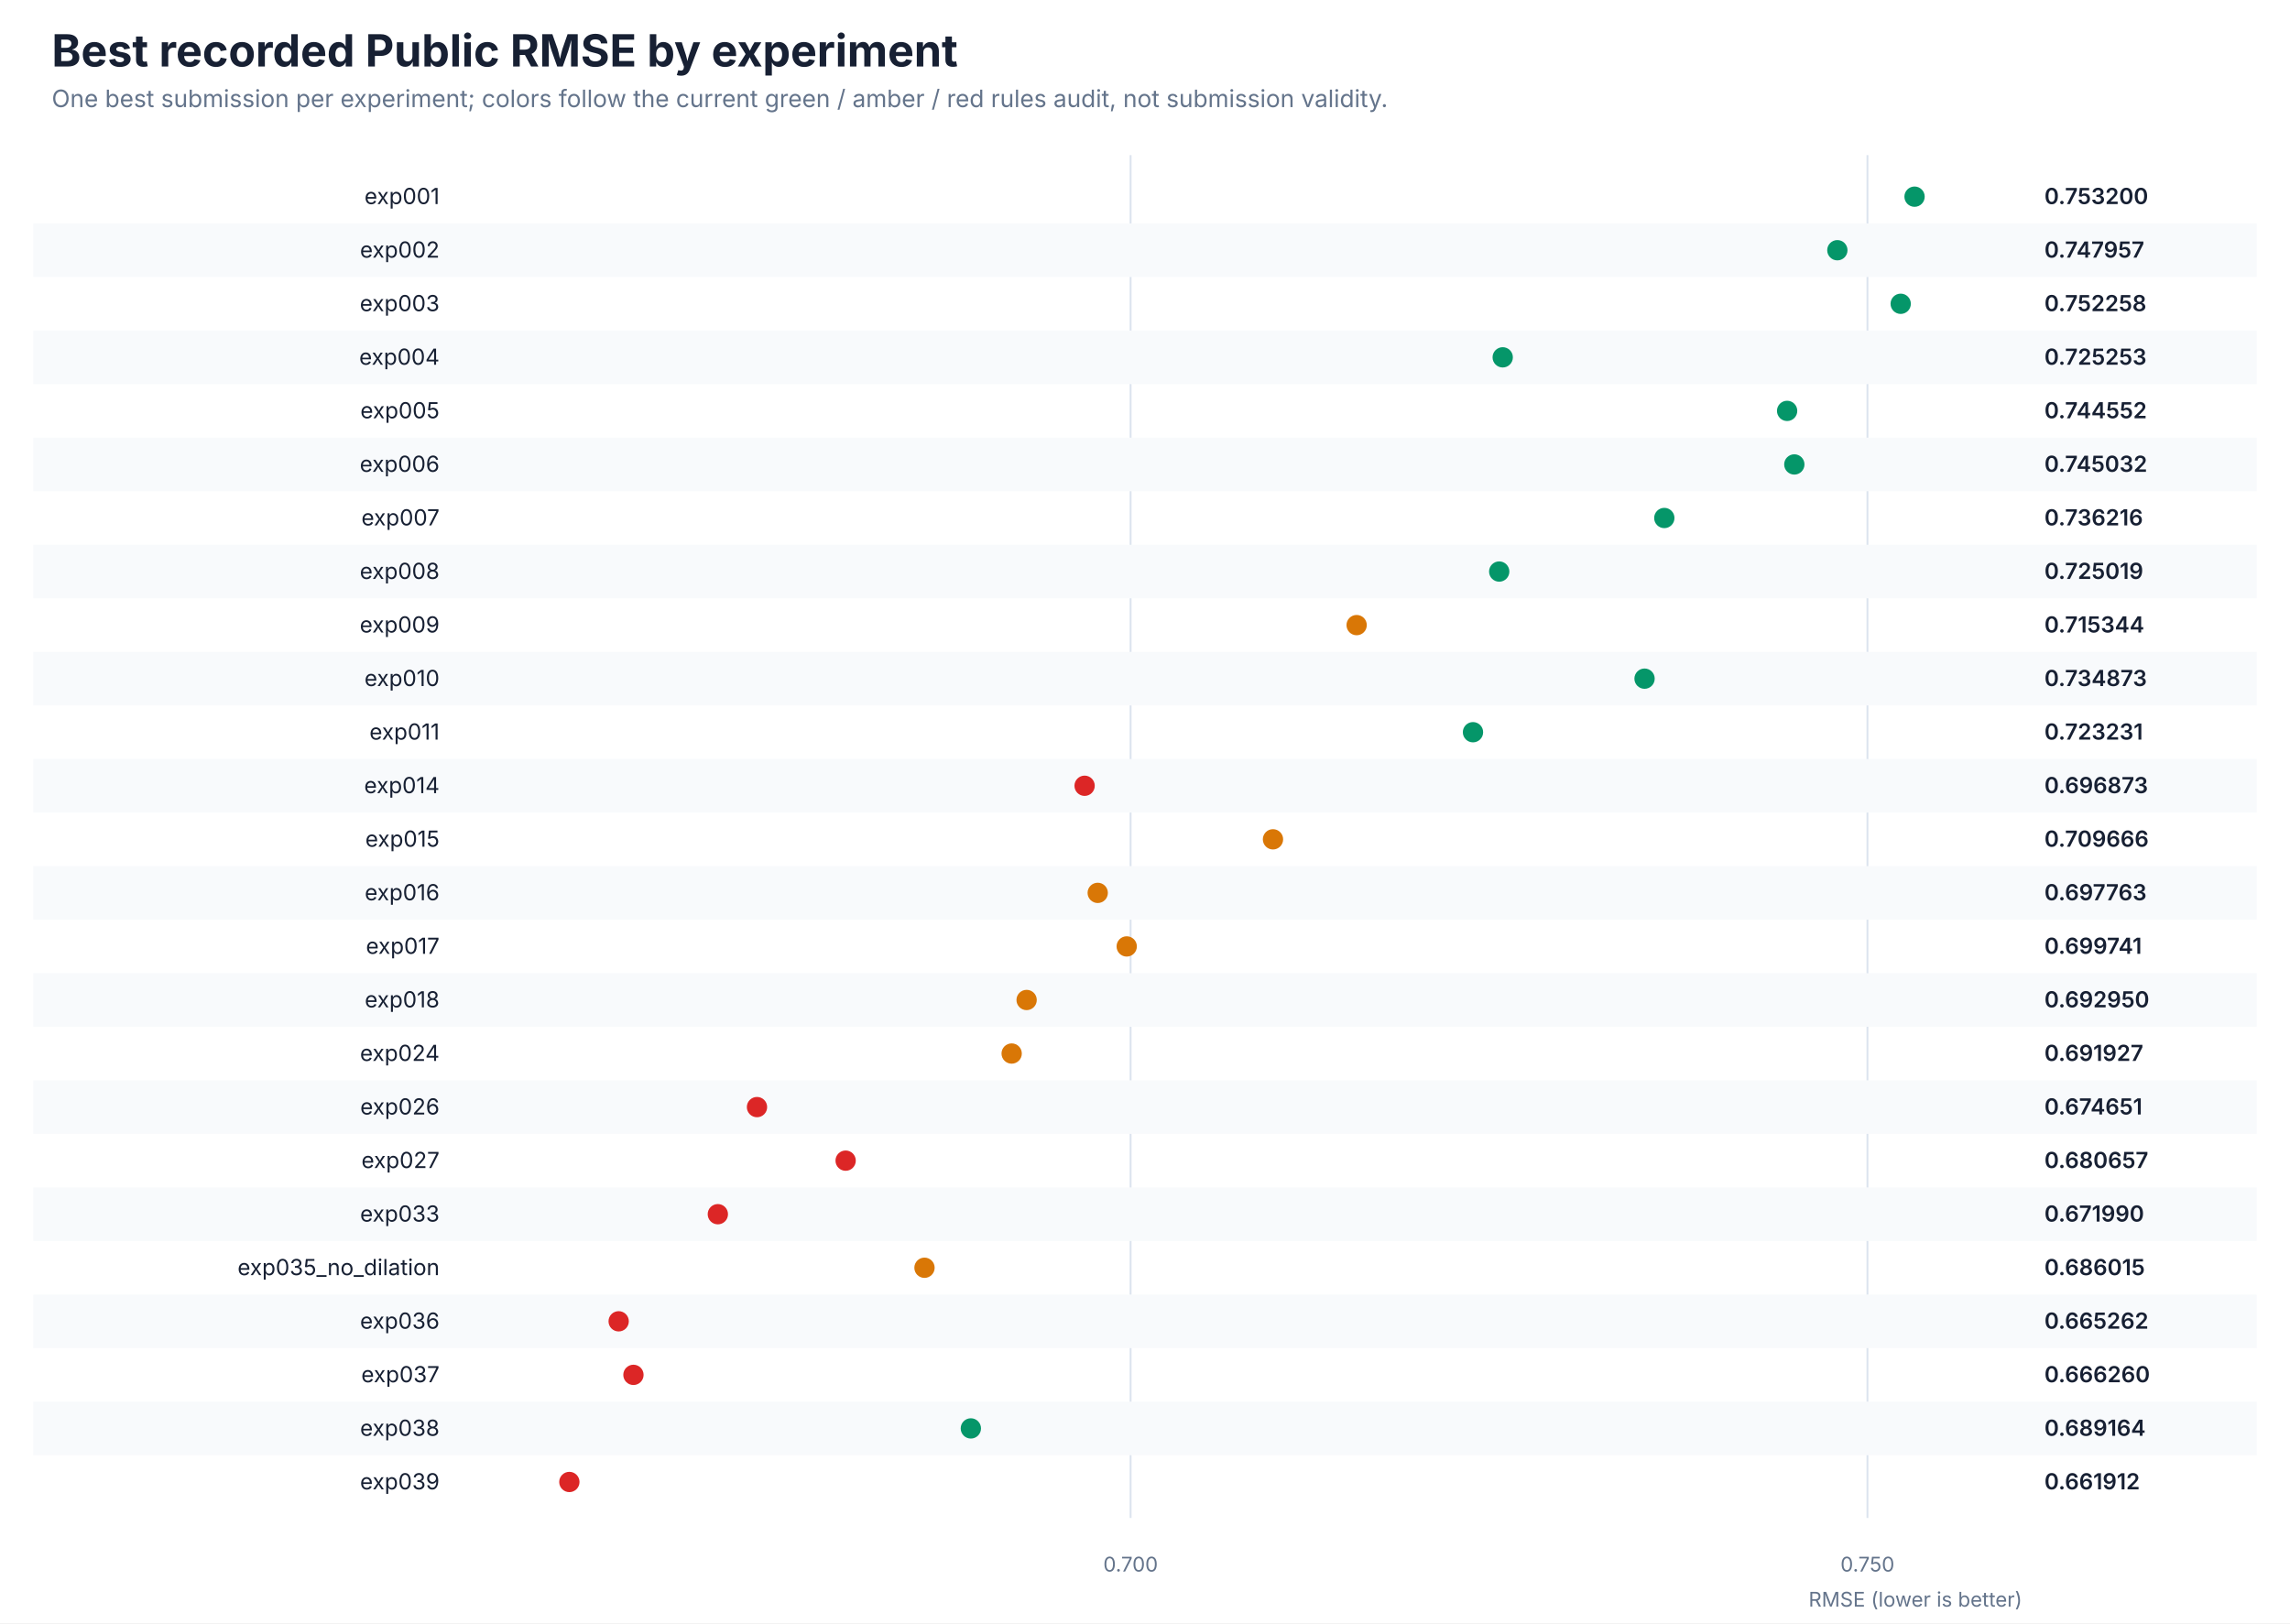
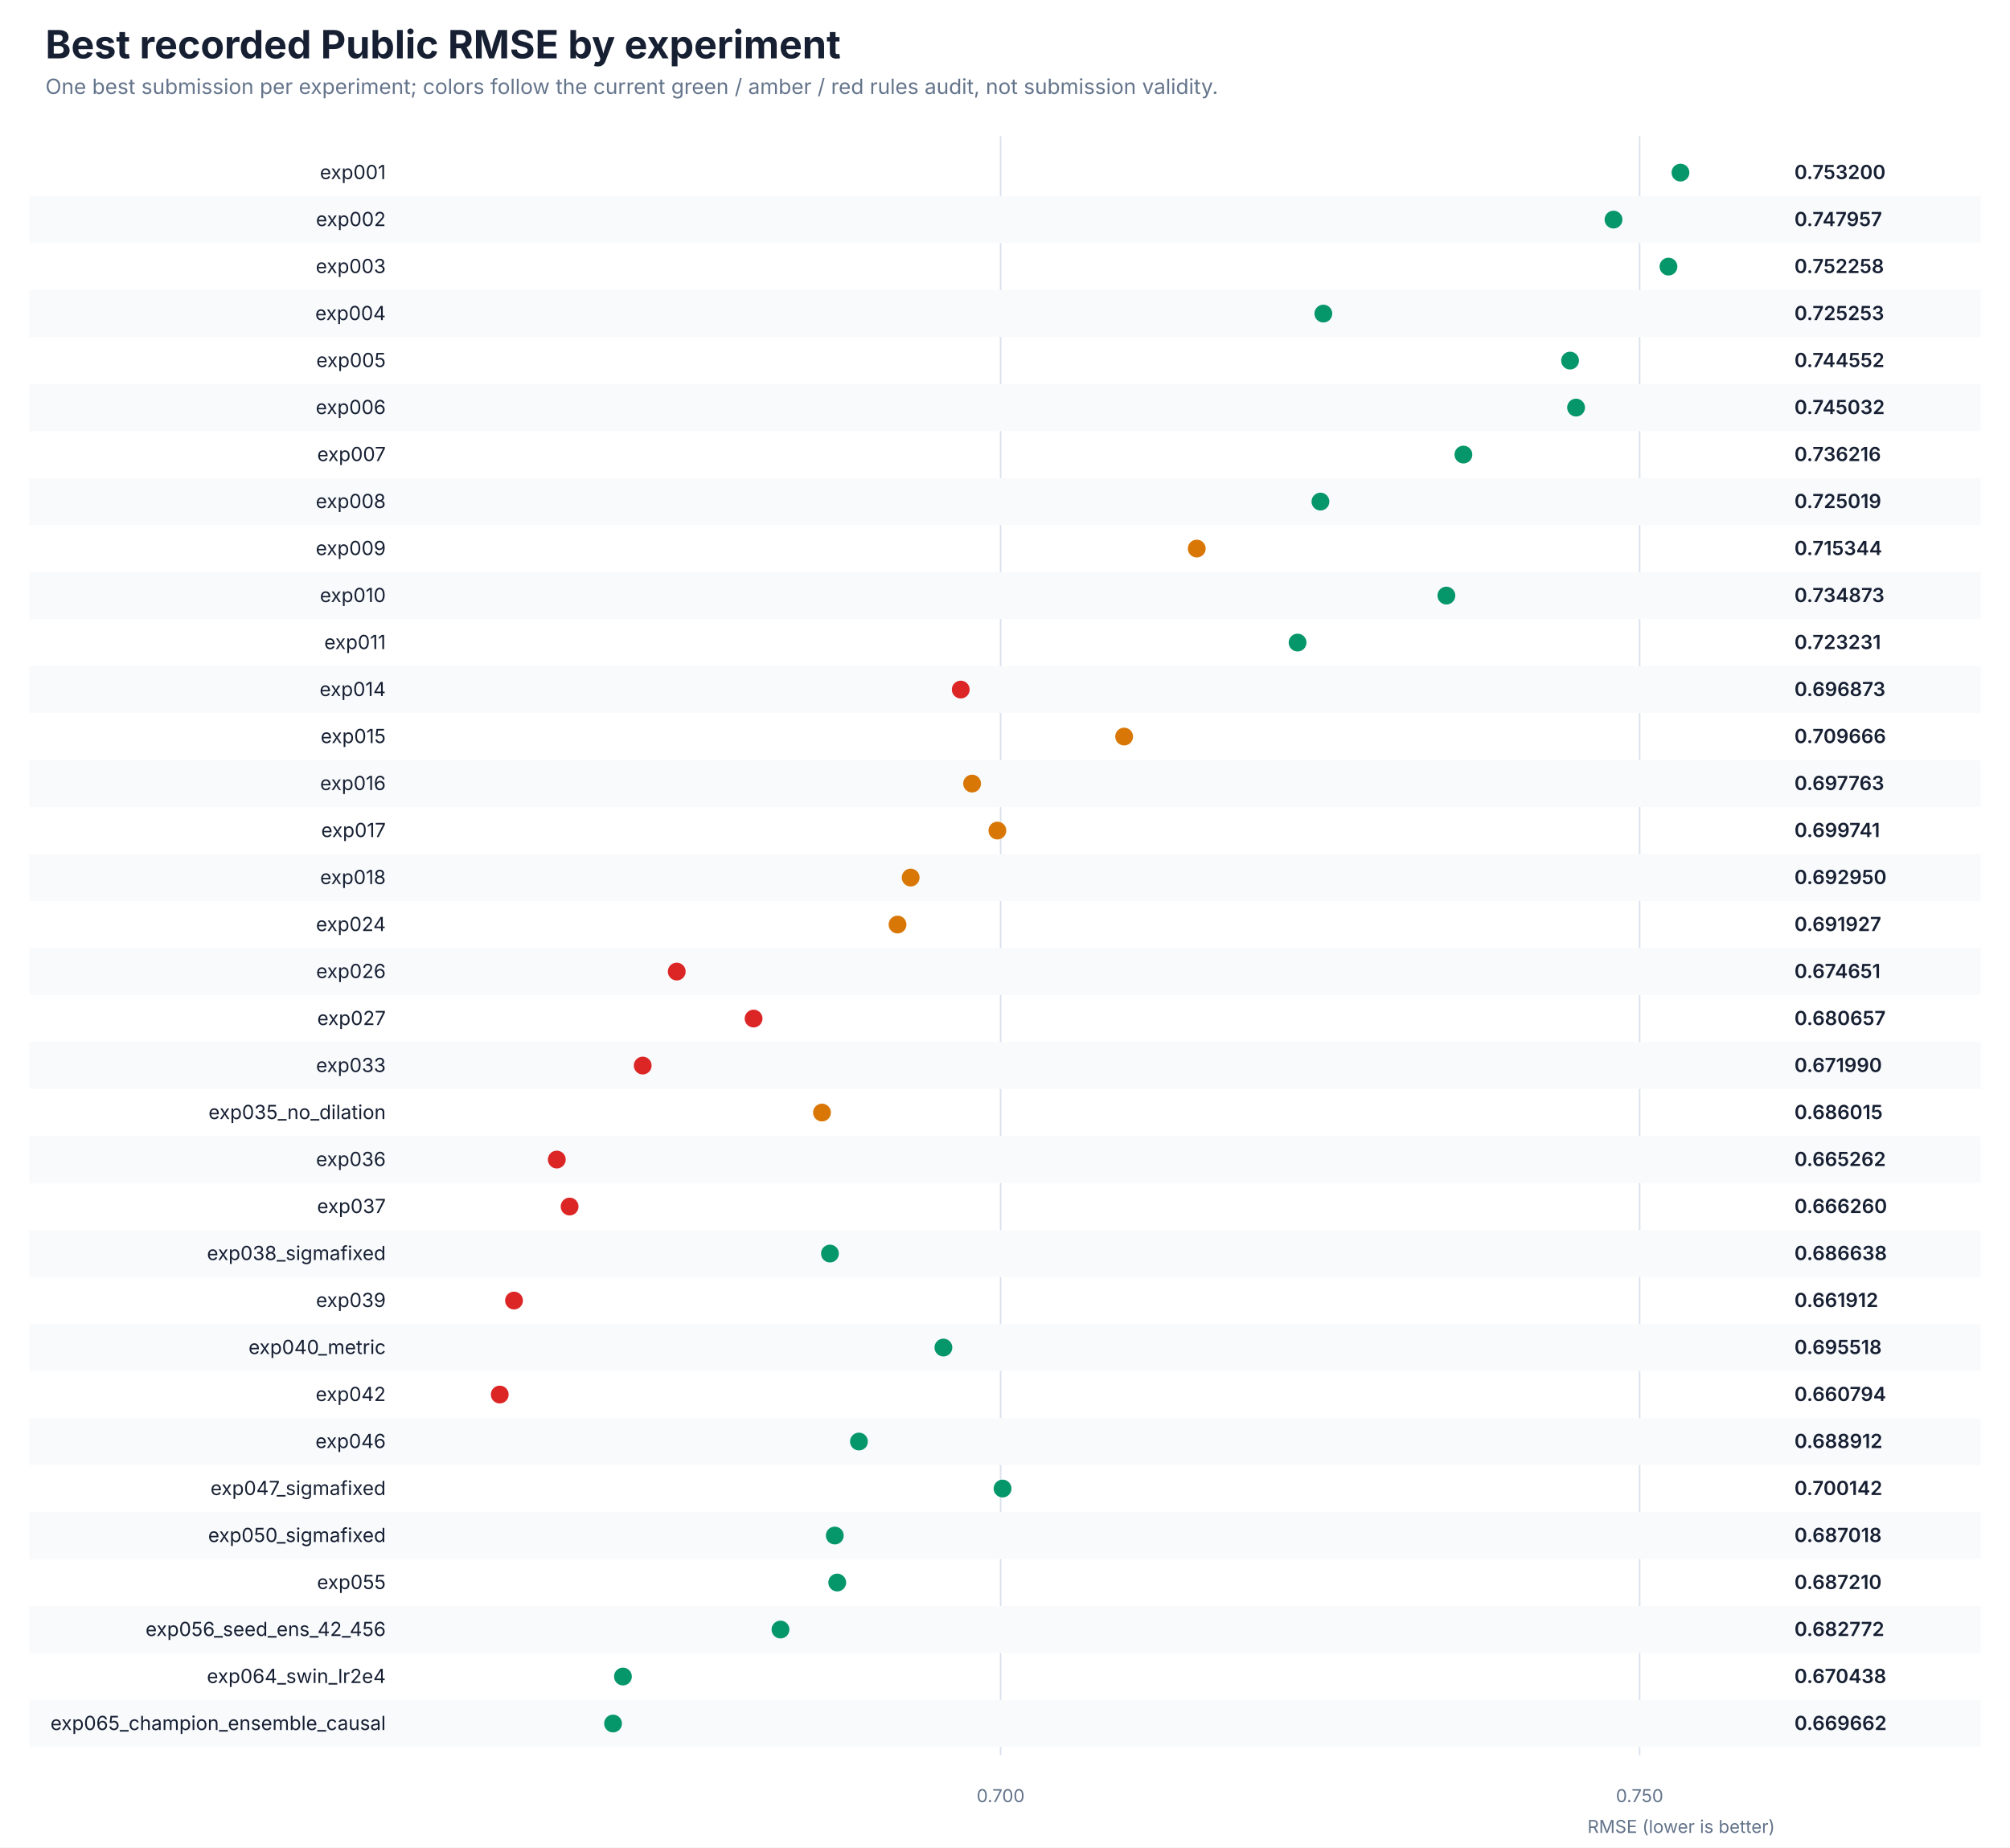
- <svg xmlns="http://www.w3.org/2000/svg" width="1240" height="879" viewBox="0 0 1240 879">
+ <svg xmlns="http://www.w3.org/2000/svg" width="1240" height="1140" viewBox="0 0 1240 1140">
  <style>
text { font-family: Inter, DejaVu Sans, Arial, sans-serif; fill: #172033; }
.title { font-size: 24px; font-weight: 700; }
.subtitle { font-size: 13px; fill: #64748b; }
.label { font-size: 12px; }
.small { font-size: 11px; fill: #64748b; }
.value { font-size: 12px; font-weight: 600; }
</style>
-   <rect width="1240" height="879" fill="#ffffff" />
+   <rect width="1240" height="1140" fill="#ffffff" />
  <text x="28" y="36" class="title">Best recorded Public RMSE by experiment</text>
  <text x="28" y="58" class="subtitle">One best submission per experiment; colors follow the current green / amber / red rules audit, not submission validity.</text>
-   <line x1="612.2" y1="84" x2="612.2" y2="822" stroke="#dbe3ee" />
-   <text x="612.2" y="851" text-anchor="middle" class="small">0.700</text>
-   <line x1="1011.2" y1="84" x2="1011.2" y2="822" stroke="#dbe3ee" />
-   <text x="1011.2" y="851" text-anchor="middle" class="small">0.750</text>
-   <line x1="1410.2" y1="84" x2="1410.2" y2="822" stroke="#dbe3ee" />
-   <text x="1410.2" y="851" text-anchor="middle" class="small">0.800</text>
-   <text x="1095" y="870" text-anchor="end" class="small">RMSE (lower is better)</text>
+   <line x1="617.3" y1="84" x2="617.3" y2="1083" stroke="#dbe3ee" />
+   <text x="617.3" y="1112" text-anchor="middle" class="small">0.700</text>
+   <line x1="1011.5" y1="84" x2="1011.5" y2="1083" stroke="#dbe3ee" />
+   <text x="1011.5" y="1112" text-anchor="middle" class="small">0.750</text>
+   <line x1="1405.7" y1="84" x2="1405.7" y2="1083" stroke="#dbe3ee" />
+   <text x="1405.7" y="1112" text-anchor="middle" class="small">0.800</text>
+   <text x="1095" y="1131" text-anchor="end" class="small">RMSE (lower is better)</text>
  <text x="238" y="110.5" text-anchor="end" class="label">exp001</text>
  <circle cx="1036.7" cy="106.5" r="5.5" fill="#059669" />
  <text x="1107" y="110.5" class="value">0.753200</text>
  <rect x="18" y="121.0" width="1204" height="29" fill="#f8fafc" />
  <text x="238" y="139.5" text-anchor="end" class="label">exp002</text>
-   <circle cx="994.9" cy="135.5" r="5.5" fill="#059669" />
+   <circle cx="995.4" cy="135.5" r="5.5" fill="#059669" />
  <text x="1107" y="139.5" class="value">0.747957</text>
  <text x="238" y="168.5" text-anchor="end" class="label">exp003</text>
-   <circle cx="1029.2" cy="164.5" r="5.5" fill="#059669" />
+   <circle cx="1029.3" cy="164.5" r="5.5" fill="#059669" />
  <text x="1107" y="168.5" class="value">0.752258</text>
  <rect x="18" y="179.0" width="1204" height="29" fill="#f8fafc" />
  <text x="238" y="197.5" text-anchor="end" class="label">exp004</text>
-   <circle cx="813.7" cy="193.5" r="5.5" fill="#059669" />
+   <circle cx="816.4" cy="193.5" r="5.5" fill="#059669" />
  <text x="1107" y="197.5" class="value">0.725253</text>
  <text x="238" y="226.5" text-anchor="end" class="label">exp005</text>
-   <circle cx="967.7" cy="222.5" r="5.5" fill="#059669" />
+   <circle cx="968.6" cy="222.5" r="5.5" fill="#059669" />
  <text x="1107" y="226.5" class="value">0.744552</text>
  <rect x="18" y="237.0" width="1204" height="29" fill="#f8fafc" />
  <text x="238" y="255.5" text-anchor="end" class="label">exp006</text>
-   <circle cx="971.6" cy="251.5" r="5.5" fill="#059669" />
+   <circle cx="972.3" cy="251.5" r="5.5" fill="#059669" />
  <text x="1107" y="255.5" class="value">0.745032</text>
  <text x="238" y="284.5" text-anchor="end" class="label">exp007</text>
-   <circle cx="901.2" cy="280.5" r="5.5" fill="#059669" />
+   <circle cx="902.8" cy="280.5" r="5.5" fill="#059669" />
  <text x="1107" y="284.5" class="value">0.736216</text>
  <rect x="18" y="295.0" width="1204" height="29" fill="#f8fafc" />
  <text x="238" y="313.5" text-anchor="end" class="label">exp008</text>
-   <circle cx="811.8" cy="309.5" r="5.5" fill="#059669" />
+   <circle cx="814.6" cy="309.5" r="5.5" fill="#059669" />
  <text x="1107" y="313.5" class="value">0.725019</text>
  <text x="238" y="342.5" text-anchor="end" class="label">exp009</text>
-   <circle cx="734.6" cy="338.5" r="5.5" fill="#d97706" />
+   <circle cx="738.3" cy="338.5" r="5.5" fill="#d97706" />
  <text x="1107" y="342.5" class="value">0.715344</text>
  <rect x="18" y="353.0" width="1204" height="29" fill="#f8fafc" />
  <text x="238" y="371.5" text-anchor="end" class="label">exp010</text>
-   <circle cx="890.5" cy="367.5" r="5.5" fill="#059669" />
+   <circle cx="892.3" cy="367.5" r="5.5" fill="#059669" />
  <text x="1107" y="371.5" class="value">0.734873</text>
  <text x="238" y="400.5" text-anchor="end" class="label">exp011</text>
-   <circle cx="797.6" cy="396.5" r="5.5" fill="#059669" />
+   <circle cx="800.5" cy="396.5" r="5.5" fill="#059669" />
  <text x="1107" y="400.5" class="value">0.723231</text>
  <rect x="18" y="411.0" width="1204" height="29" fill="#f8fafc" />
  <text x="238" y="429.5" text-anchor="end" class="label">exp014</text>
-   <circle cx="587.3" cy="425.5" r="5.5" fill="#dc2626" />
+   <circle cx="592.7" cy="425.5" r="5.5" fill="#dc2626" />
  <text x="1107" y="429.5" class="value">0.696873</text>
  <text x="238" y="458.5" text-anchor="end" class="label">exp015</text>
-   <circle cx="689.3" cy="454.5" r="5.5" fill="#d97706" />
+   <circle cx="693.5" cy="454.5" r="5.5" fill="#d97706" />
  <text x="1107" y="458.5" class="value">0.709666</text>
  <rect x="18" y="469.0" width="1204" height="29" fill="#f8fafc" />
  <text x="238" y="487.5" text-anchor="end" class="label">exp016</text>
-   <circle cx="594.4" cy="483.5" r="5.5" fill="#d97706" />
+   <circle cx="599.7" cy="483.5" r="5.5" fill="#d97706" />
  <text x="1107" y="487.5" class="value">0.697763</text>
  <text x="238" y="516.5" text-anchor="end" class="label">exp017</text>
-   <circle cx="610.1" cy="512.5" r="5.5" fill="#d97706" />
+   <circle cx="615.3" cy="512.5" r="5.5" fill="#d97706" />
  <text x="1107" y="516.5" class="value">0.699741</text>
  <rect x="18" y="527.0" width="1204" height="29" fill="#f8fafc" />
  <text x="238" y="545.5" text-anchor="end" class="label">exp018</text>
-   <circle cx="555.9" cy="541.5" r="5.5" fill="#d97706" />
+   <circle cx="561.8" cy="541.5" r="5.5" fill="#d97706" />
  <text x="1107" y="545.5" class="value">0.692950</text>
  <text x="238" y="574.5" text-anchor="end" class="label">exp024</text>
-   <circle cx="547.8" cy="570.5" r="5.5" fill="#d97706" />
+   <circle cx="553.7" cy="570.5" r="5.5" fill="#d97706" />
  <text x="1107" y="574.5" class="value">0.691927</text>
  <rect x="18" y="585.0" width="1204" height="29" fill="#f8fafc" />
  <text x="238" y="603.5" text-anchor="end" class="label">exp026</text>
-   <circle cx="409.9" cy="599.5" r="5.5" fill="#dc2626" />
+   <circle cx="417.5" cy="599.5" r="5.5" fill="#dc2626" />
  <text x="1107" y="603.5" class="value">0.674651</text>
  <text x="238" y="632.5" text-anchor="end" class="label">exp027</text>
-   <circle cx="457.9" cy="628.5" r="5.5" fill="#dc2626" />
+   <circle cx="464.9" cy="628.5" r="5.5" fill="#dc2626" />
  <text x="1107" y="632.5" class="value">0.680657</text>
  <rect x="18" y="643.0" width="1204" height="29" fill="#f8fafc" />
  <text x="238" y="661.5" text-anchor="end" class="label">exp033</text>
-   <circle cx="388.7" cy="657.5" r="5.5" fill="#dc2626" />
+   <circle cx="396.5" cy="657.5" r="5.5" fill="#dc2626" />
  <text x="1107" y="661.5" class="value">0.671990</text>
  <text x="238" y="690.5" text-anchor="end" class="label">exp035_no_dilation</text>
-   <circle cx="500.6" cy="686.5" r="5.5" fill="#d97706" />
+   <circle cx="507.1" cy="686.5" r="5.5" fill="#d97706" />
  <text x="1107" y="690.5" class="value">0.686015</text>
  <rect x="18" y="701.0" width="1204" height="29" fill="#f8fafc" />
  <text x="238" y="719.5" text-anchor="end" class="label">exp036</text>
-   <circle cx="335.0" cy="715.5" r="5.5" fill="#dc2626" />
+   <circle cx="343.5" cy="715.5" r="5.5" fill="#dc2626" />
  <text x="1107" y="719.5" class="value">0.665262</text>
  <text x="238" y="748.5" text-anchor="end" class="label">exp037</text>
-   <circle cx="343.0" cy="744.5" r="5.5" fill="#dc2626" />
+   <circle cx="351.4" cy="744.5" r="5.5" fill="#dc2626" />
  <text x="1107" y="748.5" class="value">0.666260</text>
  <rect x="18" y="759.0" width="1204" height="29" fill="#f8fafc" />
-   <text x="238" y="777.5" text-anchor="end" class="label">exp038</text>
-   <circle cx="525.7" cy="773.5" r="5.5" fill="#059669" />
-   <text x="1107" y="777.5" class="value">0.689164</text>
+   <text x="238" y="777.5" text-anchor="end" class="label">exp038_sigmafixed</text>
+   <circle cx="512.0" cy="773.5" r="5.5" fill="#059669" />
+   <text x="1107" y="777.5" class="value">0.686638</text>
  <text x="238" y="806.5" text-anchor="end" class="label">exp039</text>
-   <circle cx="308.3" cy="802.5" r="5.5" fill="#dc2626" />
+   <circle cx="317.1" cy="802.5" r="5.5" fill="#dc2626" />
  <text x="1107" y="806.5" class="value">0.661912</text>
+   <rect x="18" y="817.0" width="1204" height="29" fill="#f8fafc" />
+   <text x="238" y="835.5" text-anchor="end" class="label">exp040_metric</text>
+   <circle cx="582.0" cy="831.5" r="5.5" fill="#059669" />
+   <text x="1107" y="835.5" class="value">0.695518</text>
+   <text x="238" y="864.5" text-anchor="end" class="label">exp042</text>
+   <circle cx="308.3" cy="860.5" r="5.5" fill="#dc2626" />
+   <text x="1107" y="864.5" class="value">0.660794</text>
+   <rect x="18" y="875.0" width="1204" height="29" fill="#f8fafc" />
+   <text x="238" y="893.5" text-anchor="end" class="label">exp046</text>
+   <circle cx="529.9" cy="889.5" r="5.5" fill="#059669" />
+   <text x="1107" y="893.5" class="value">0.688912</text>
+   <text x="238" y="922.5" text-anchor="end" class="label">exp047_sigmafixed</text>
+   <circle cx="618.5" cy="918.5" r="5.5" fill="#059669" />
+   <text x="1107" y="922.5" class="value">0.700142</text>
+   <rect x="18" y="933.0" width="1204" height="29" fill="#f8fafc" />
+   <text x="238" y="951.5" text-anchor="end" class="label">exp050_sigmafixed</text>
+   <circle cx="515.0" cy="947.5" r="5.5" fill="#059669" />
+   <text x="1107" y="951.5" class="value">0.687018</text>
+   <text x="238" y="980.5" text-anchor="end" class="label">exp055</text>
+   <circle cx="516.5" cy="976.5" r="5.5" fill="#059669" />
+   <text x="1107" y="980.5" class="value">0.687210</text>
+   <rect x="18" y="991.0" width="1204" height="29" fill="#f8fafc" />
+   <text x="238" y="1009.5" text-anchor="end" class="label">exp056_seed_ens_42_456</text>
+   <circle cx="481.5" cy="1005.5" r="5.5" fill="#059669" />
+   <text x="1107" y="1009.5" class="value">0.682772</text>
+   <text x="238" y="1038.5" text-anchor="end" class="label">exp064_swin_lr2e4</text>
+   <circle cx="384.3" cy="1034.5" r="5.5" fill="#059669" />
+   <text x="1107" y="1038.5" class="value">0.670438</text>
+   <rect x="18" y="1049.0" width="1204" height="29" fill="#f8fafc" />
+   <text x="238" y="1067.5" text-anchor="end" class="label">exp065_champion_ensemble_causal</text>
+   <circle cx="378.2" cy="1063.5" r="5.5" fill="#059669" />
+   <text x="1107" y="1067.5" class="value">0.669662</text>
</svg>
